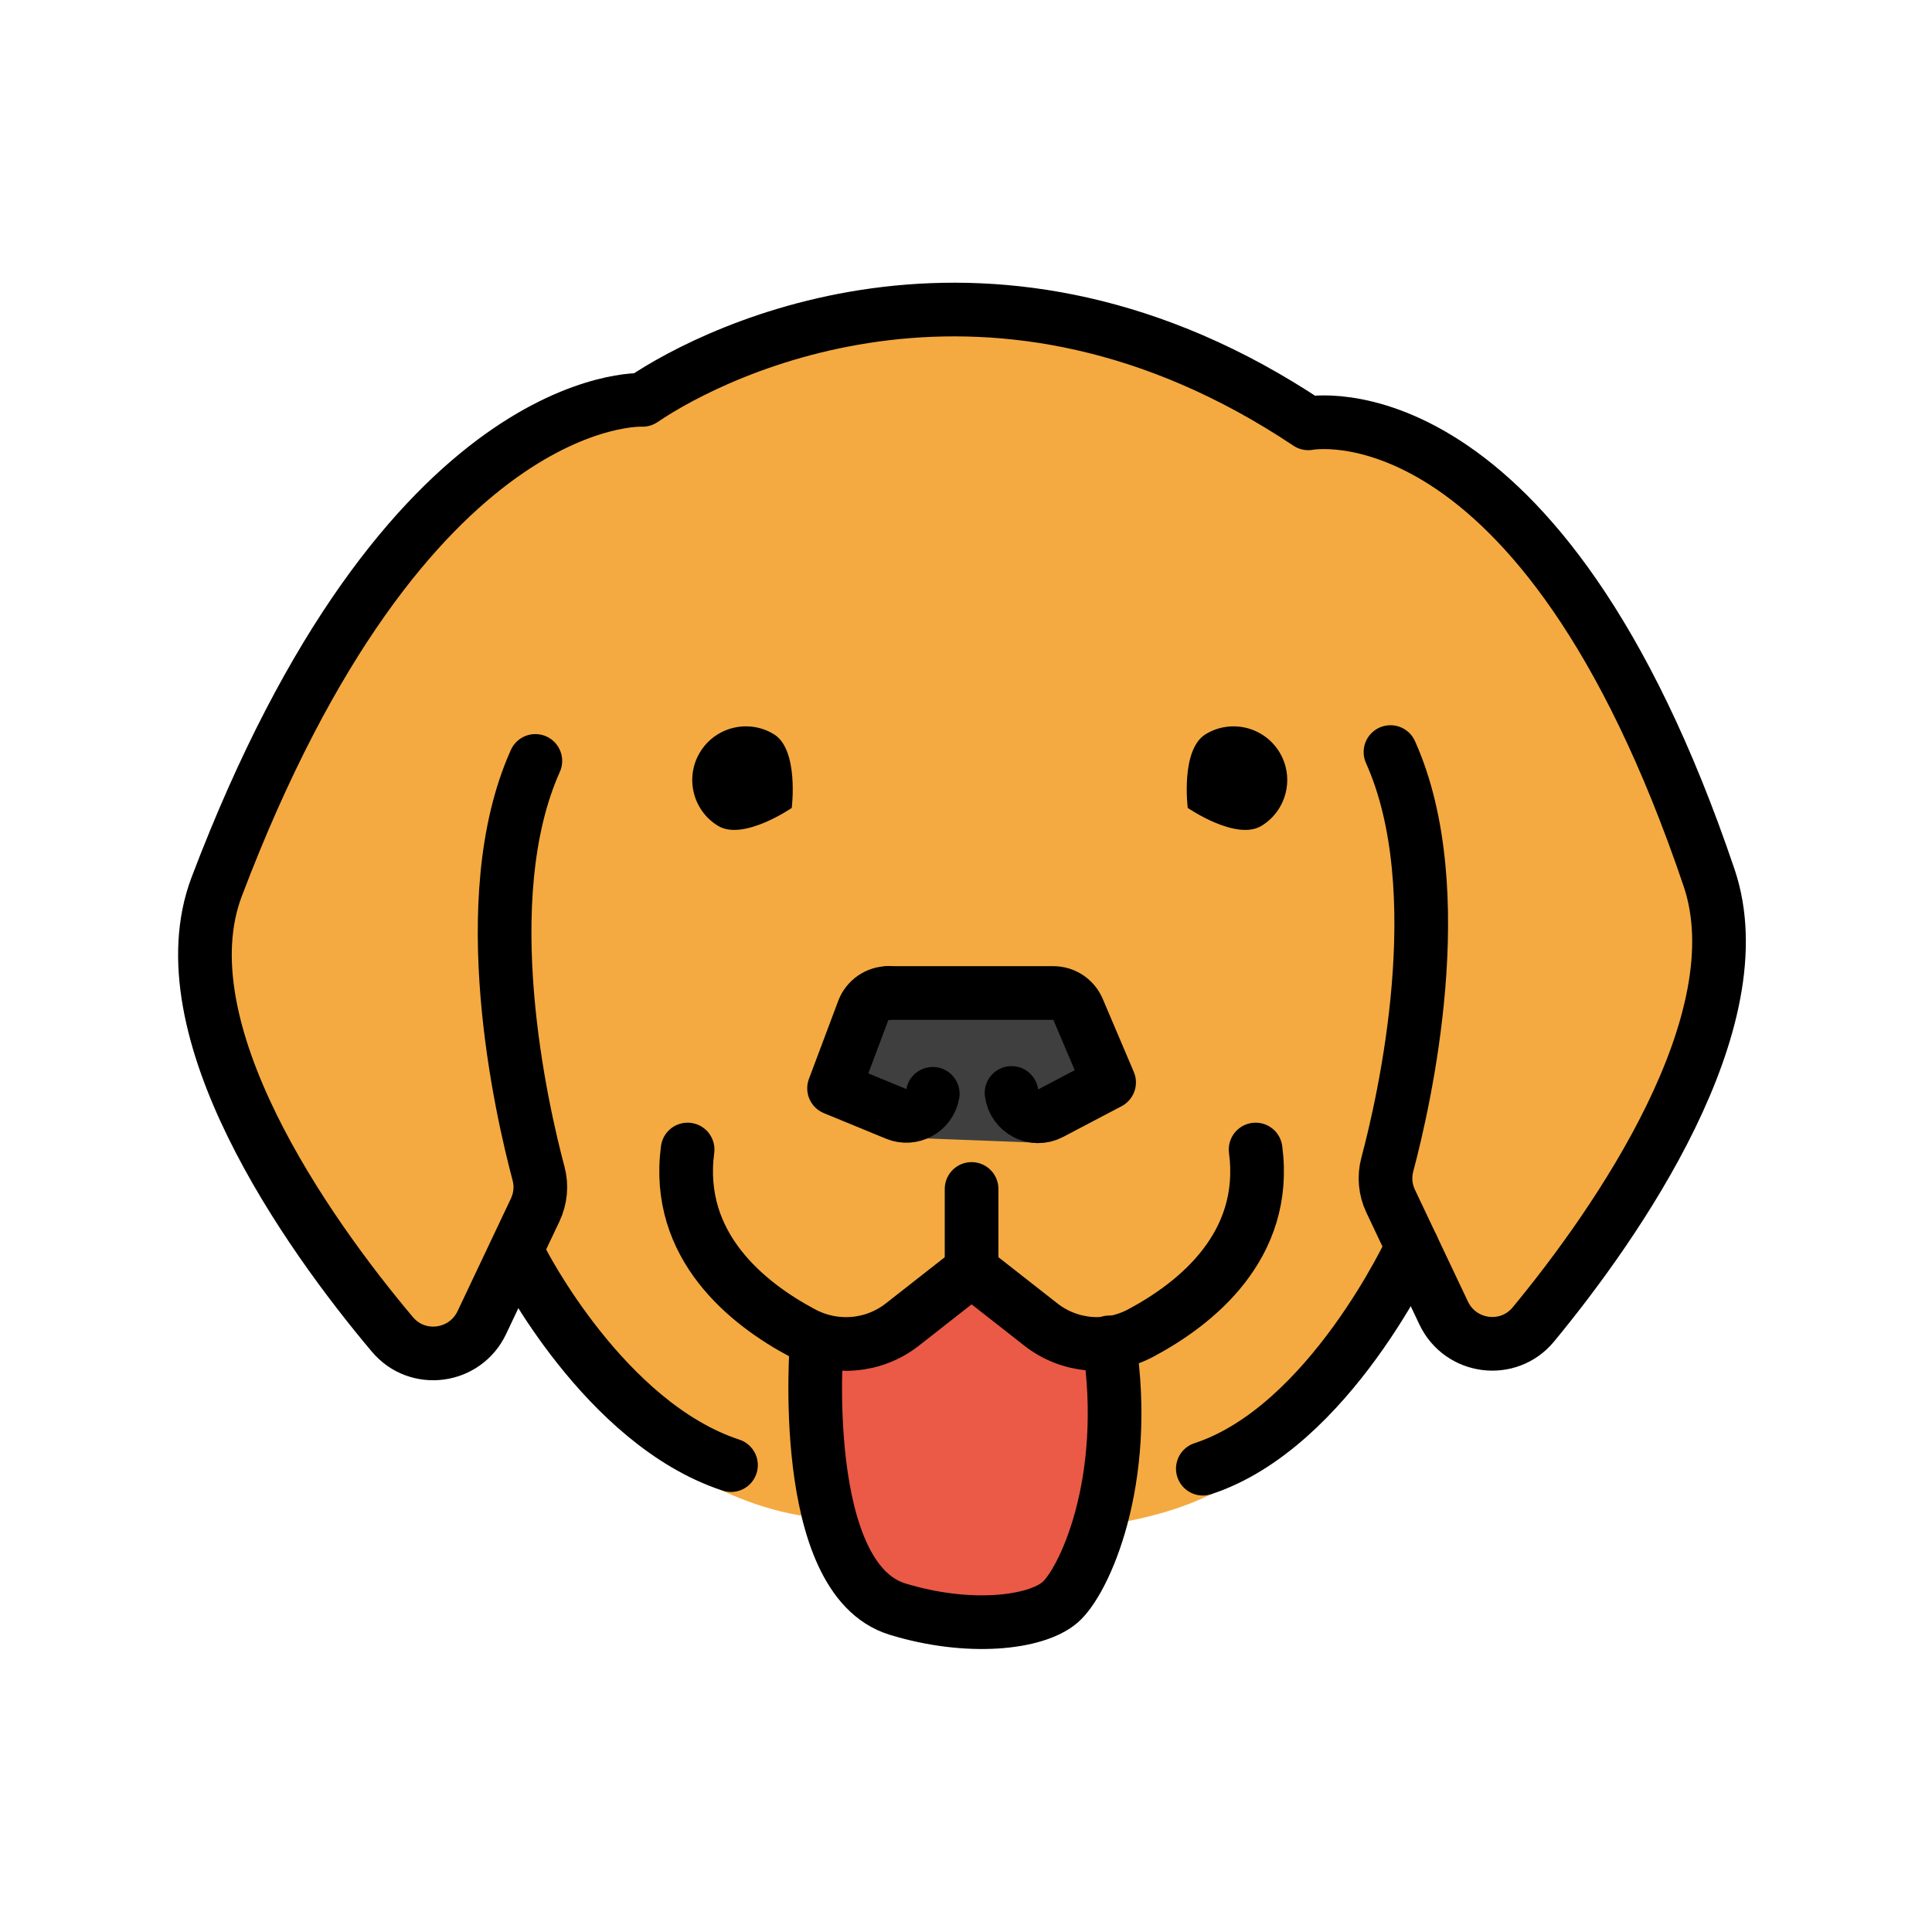
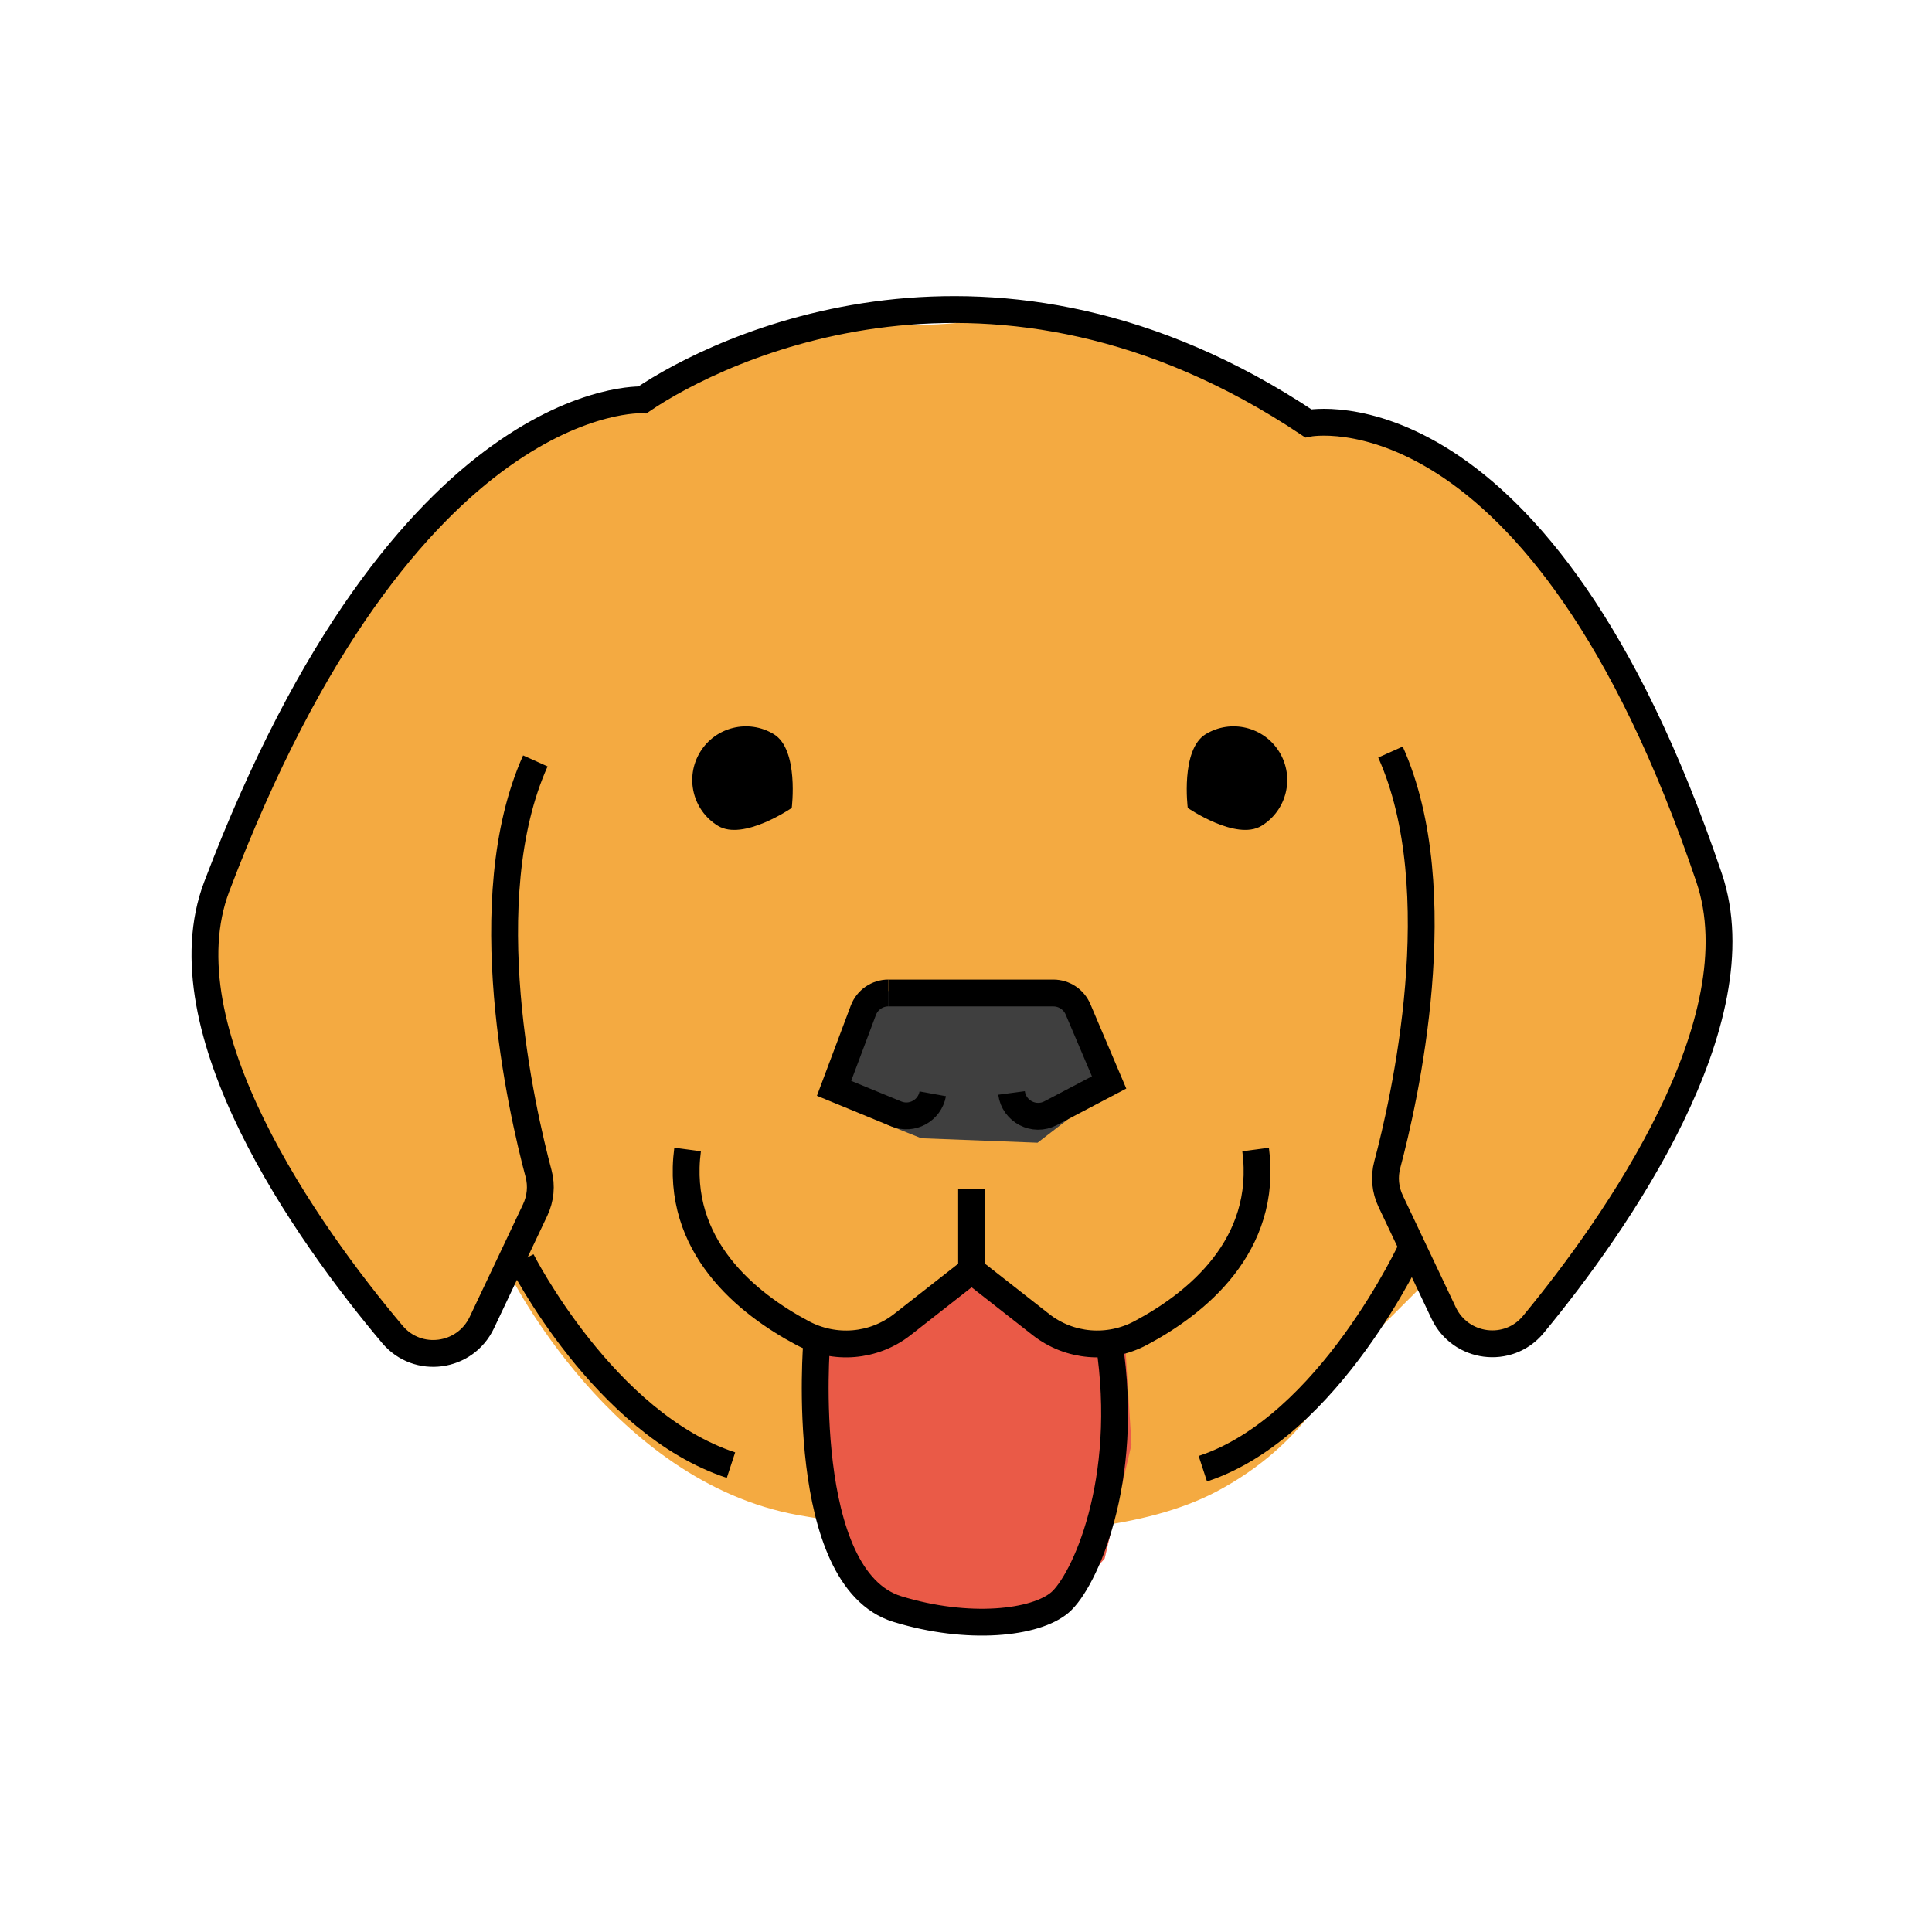
<svg xmlns="http://www.w3.org/2000/svg" width="72px" height="72px" viewBox="0 0 72 72" id="emoji">
  <g id="color">
    <path fill="#F4AA41" stroke="none" d="M23.5,14.585l-4.5,1.75l-7.25,8.5l-4.5,10.75l2,5.25c1.255,3.791,3.523,7.183,7.25,10l2.5-3.333 c0,0,3.822,7.71,10.738,8.96c0,0,10.262,1.936,15.595-0.876c3.42-1.804,4.417-4.417,4.417-4.417l3.417-3.417 l1.583,2.333l2.083-0.083l5.417-7.25L64,37.336l-0.167-4.5l-2.333-5.5l-4.833-7.417c0,0-2.667-4.917-8.167-3.917 c0,0-6.5-4.833-11.833-4.083S32.083,10.669,23.5,14.585z" />
    <polygon fill="#EA5A47" stroke="none" points="36,47.252 32.917,49.669 30.417,49.669 30.333,53.502 31.083,57.002 32.167,58.919 35,60.419 39.583,59.836 41.167,58.086 42.167,53.836 41.917,49.836 39.917,50.086" />
    <polygon fill="#3F3F3F" stroke="none" points="32.5,36.919 30.917,40.669 33.083,41.919 34.333,42.419 38.667,42.586 41.583,40.336 39.833,37.086" />
  </g>
  <g id="hair" />
  <g id="skin" />
  <g id="skin-shadow" />
  <g id="line">
    <path fill="#000000" stroke="none" d="M29.506,30.109c0,0-1.805,1.242-2.748,0.668c-0.943-0.575-1.242-1.805-0.668-2.748 s1.805-1.242,2.748-0.668S29.506,30.109,29.506,30.109z" />
-     <path fill="none" stroke="#000000" stroke-linecap="round" stroke-linejoin="round" stroke-miterlimit="10" stroke-width="2" d="M33.109,37.006h6.146c0.401,0,0.763,0.24,0.92,0.609l1.158,2.724l-2.179,1.146 c-0.616,0.324-1.365-0.065-1.457-0.754" />
-     <path fill="none" stroke="#000000" stroke-linecap="round" stroke-linejoin="round" stroke-miterlimit="10" stroke-width="2" d="M34.761,40.763c-0.113,0.627-0.776,0.99-1.365,0.747l-2.313-0.952l1.09-2.904 c0.146-0.39,0.519-0.649,0.936-0.649" />
-     <path fill="none" stroke="#000000" stroke-linecap="round" stroke-linejoin="round" stroke-miterlimit="10" stroke-width="2" d="M30.436,50.027c0,0-0.719,8.793,3.007,9.938c2.646,0.812,5.15,0.532,6.062-0.25 c0.875-0.75,2.632-4.474,1.827-9.688" />
+     <path fill="none" stroke="#000000" strokeLinecap="round" strokeLinejoin="round" strokeMiterlimit="10" strokeWidth="2" d="M33.109,37.006h6.146c0.401,0,0.763,0.24,0.92,0.609l1.158,2.724l-2.179,1.146 c-0.616,0.324-1.365-0.065-1.457-0.754" />
+     <path fill="none" stroke="#000000" strokeLinecap="round" strokeLinejoin="round" strokeMiterlimit="10" strokeWidth="2" d="M34.761,40.763c-0.113,0.627-0.776,0.99-1.365,0.747l-2.313-0.952l1.09-2.904 c0.146-0.39,0.519-0.649,0.936-0.649" />
+     <path fill="none" stroke="#000000" strokeLinecap="round" strokeLinejoin="round" strokeMiterlimit="10" strokeWidth="2" d="M30.436,50.027c0,0-0.719,8.793,3.007,9.938c2.646,0.812,5.15,0.532,6.062-0.25 c0.875-0.75,2.632-4.474,1.827-9.688" />
    <path fill="#000000" stroke="none" d="M44.264,30.109c0,0,1.805,1.242,2.748,0.668c0.943-0.575,1.242-1.805,0.668-2.748 c-0.575-0.943-1.805-1.242-2.748-0.668C43.988,27.935,44.264,30.109,44.264,30.109z" />
-     <path fill="none" stroke="#000000" stroke-linecap="round" stroke-linejoin="round" stroke-miterlimit="10" stroke-width="2" d="M25.625,42.839c-0.475,3.602,2.234,5.75,4.285,6.841c1.197,0.637,2.651,0.518,3.718-0.318l2.581-2.023l2.581,2.023 c1.067,0.836,2.521,0.955,3.718,0.318c2.05-1.091,4.76-3.239,4.285-6.841" />
-     <path fill="none" stroke="#000000" stroke-linecap="round" stroke-linejoin="round" stroke-miterlimit="10" stroke-width="2" d="M19.951,28.357c-2.317,5.16-0.508,13.025,0.119,15.376c0.122,0.457,0.075,0.935-0.127,1.363l-1.987,4.194 c-0.623,1.315-2.393,1.553-3.331,0.441c-3.192-3.787-8.558-11.39-6.549-16.686 c7.062-18.61,15.868-18.143,15.868-18.143c2.845-1.934,13.104-6.938,24.812,0.875c0,0,8.632-1.718,14.938,16.938 c1.804,5.336-3.43,12.867-6.551,16.644c-0.931,1.127-2.716,0.894-3.342-0.427l-1.974-4.166 c-0.203-0.427-0.249-0.906-0.127-1.363c0.627-2.351,2.436-10.216,0.119-15.376" />
-     <path fill="none" stroke="#000000" stroke-linecap="round" stroke-linejoin="round" stroke-miterlimit="10" stroke-width="2" d="M52.631,46.463c0,0-3.078,6.722-7.805,8.271" />
-     <path fill="none" stroke="#000000" stroke-linecap="round" stroke-linejoin="round" stroke-miterlimit="10" stroke-width="2" d="M19.437,46.969c0,0,3.078,6.082,7.805,7.632" />
-     <line x1="36.208" x2="36.208" y1="47.339" y2="44.309" fill="none" stroke="#000000" stroke-linecap="round" stroke-linejoin="round" stroke-miterlimit="10" stroke-width="2" />
+     <path fill="none" stroke="#000000" strokeLinecap="round" strokeLinejoin="round" strokeMiterlimit="10" strokeWidth="2" d="M25.625,42.839c-0.475,3.602,2.234,5.75,4.285,6.841c1.197,0.637,2.651,0.518,3.718-0.318l2.581-2.023l2.581,2.023 c1.067,0.836,2.521,0.955,3.718,0.318c2.05-1.091,4.76-3.239,4.285-6.841" />
+     <path fill="none" stroke="#000000" strokeLinecap="round" strokeLinejoin="round" strokeMiterlimit="10" strokeWidth="2" d="M19.951,28.357c-2.317,5.16-0.508,13.025,0.119,15.376c0.122,0.457,0.075,0.935-0.127,1.363l-1.987,4.194 c-0.623,1.315-2.393,1.553-3.331,0.441c-3.192-3.787-8.558-11.39-6.549-16.686 c7.062-18.61,15.868-18.143,15.868-18.143c2.845-1.934,13.104-6.938,24.812,0.875c0,0,8.632-1.718,14.938,16.938 c1.804,5.336-3.43,12.867-6.551,16.644c-0.931,1.127-2.716,0.894-3.342-0.427l-1.974-4.166 c-0.203-0.427-0.249-0.906-0.127-1.363c0.627-2.351,2.436-10.216,0.119-15.376" />
+     <path fill="none" stroke="#000000" strokeLinecap="round" strokeLinejoin="round" strokeMiterlimit="10" strokeWidth="2" d="M52.631,46.463c0,0-3.078,6.722-7.805,8.271" />
+     <path fill="none" stroke="#000000" strokeLinecap="round" strokeLinejoin="round" strokeMiterlimit="10" strokeWidth="2" d="M19.437,46.969c0,0,3.078,6.082,7.805,7.632" />
+     <line x1="36.208" x2="36.208" y1="47.339" y2="44.309" fill="none" stroke="#000000" strokeLinecap="round" strokeLinejoin="round" strokeMiterlimit="10" strokeWidth="2" />
  </g>
</svg>
